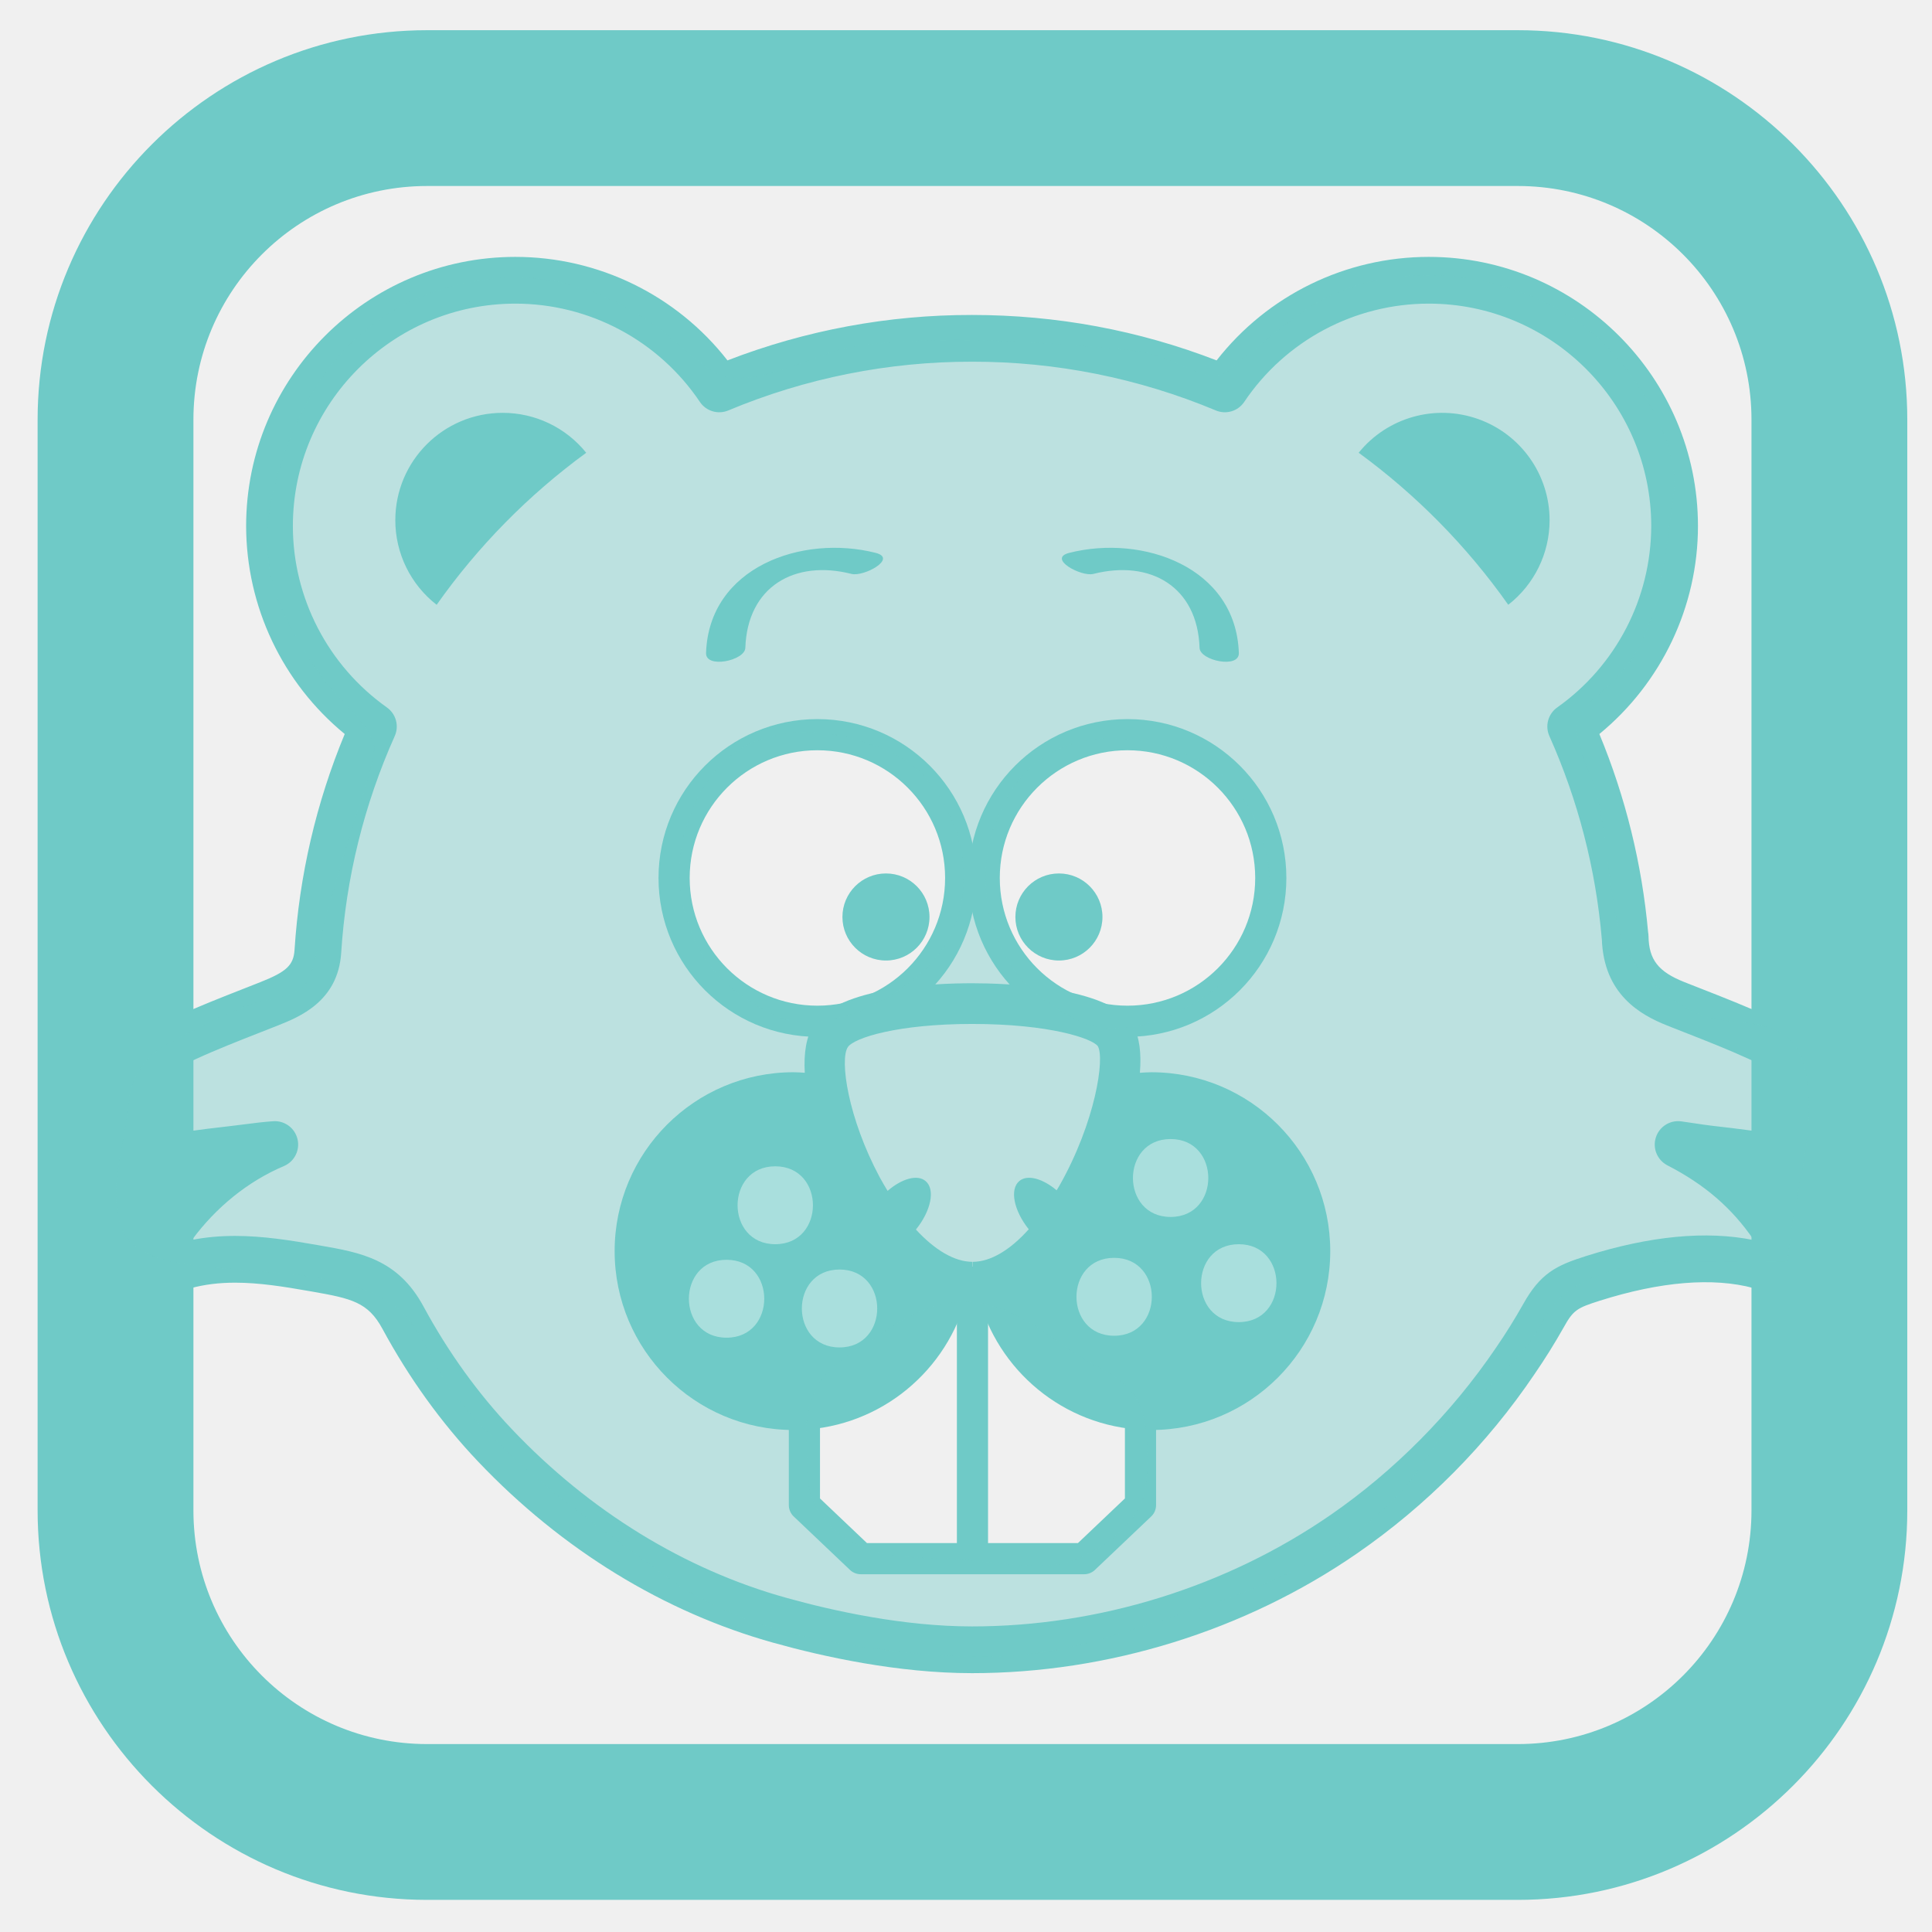
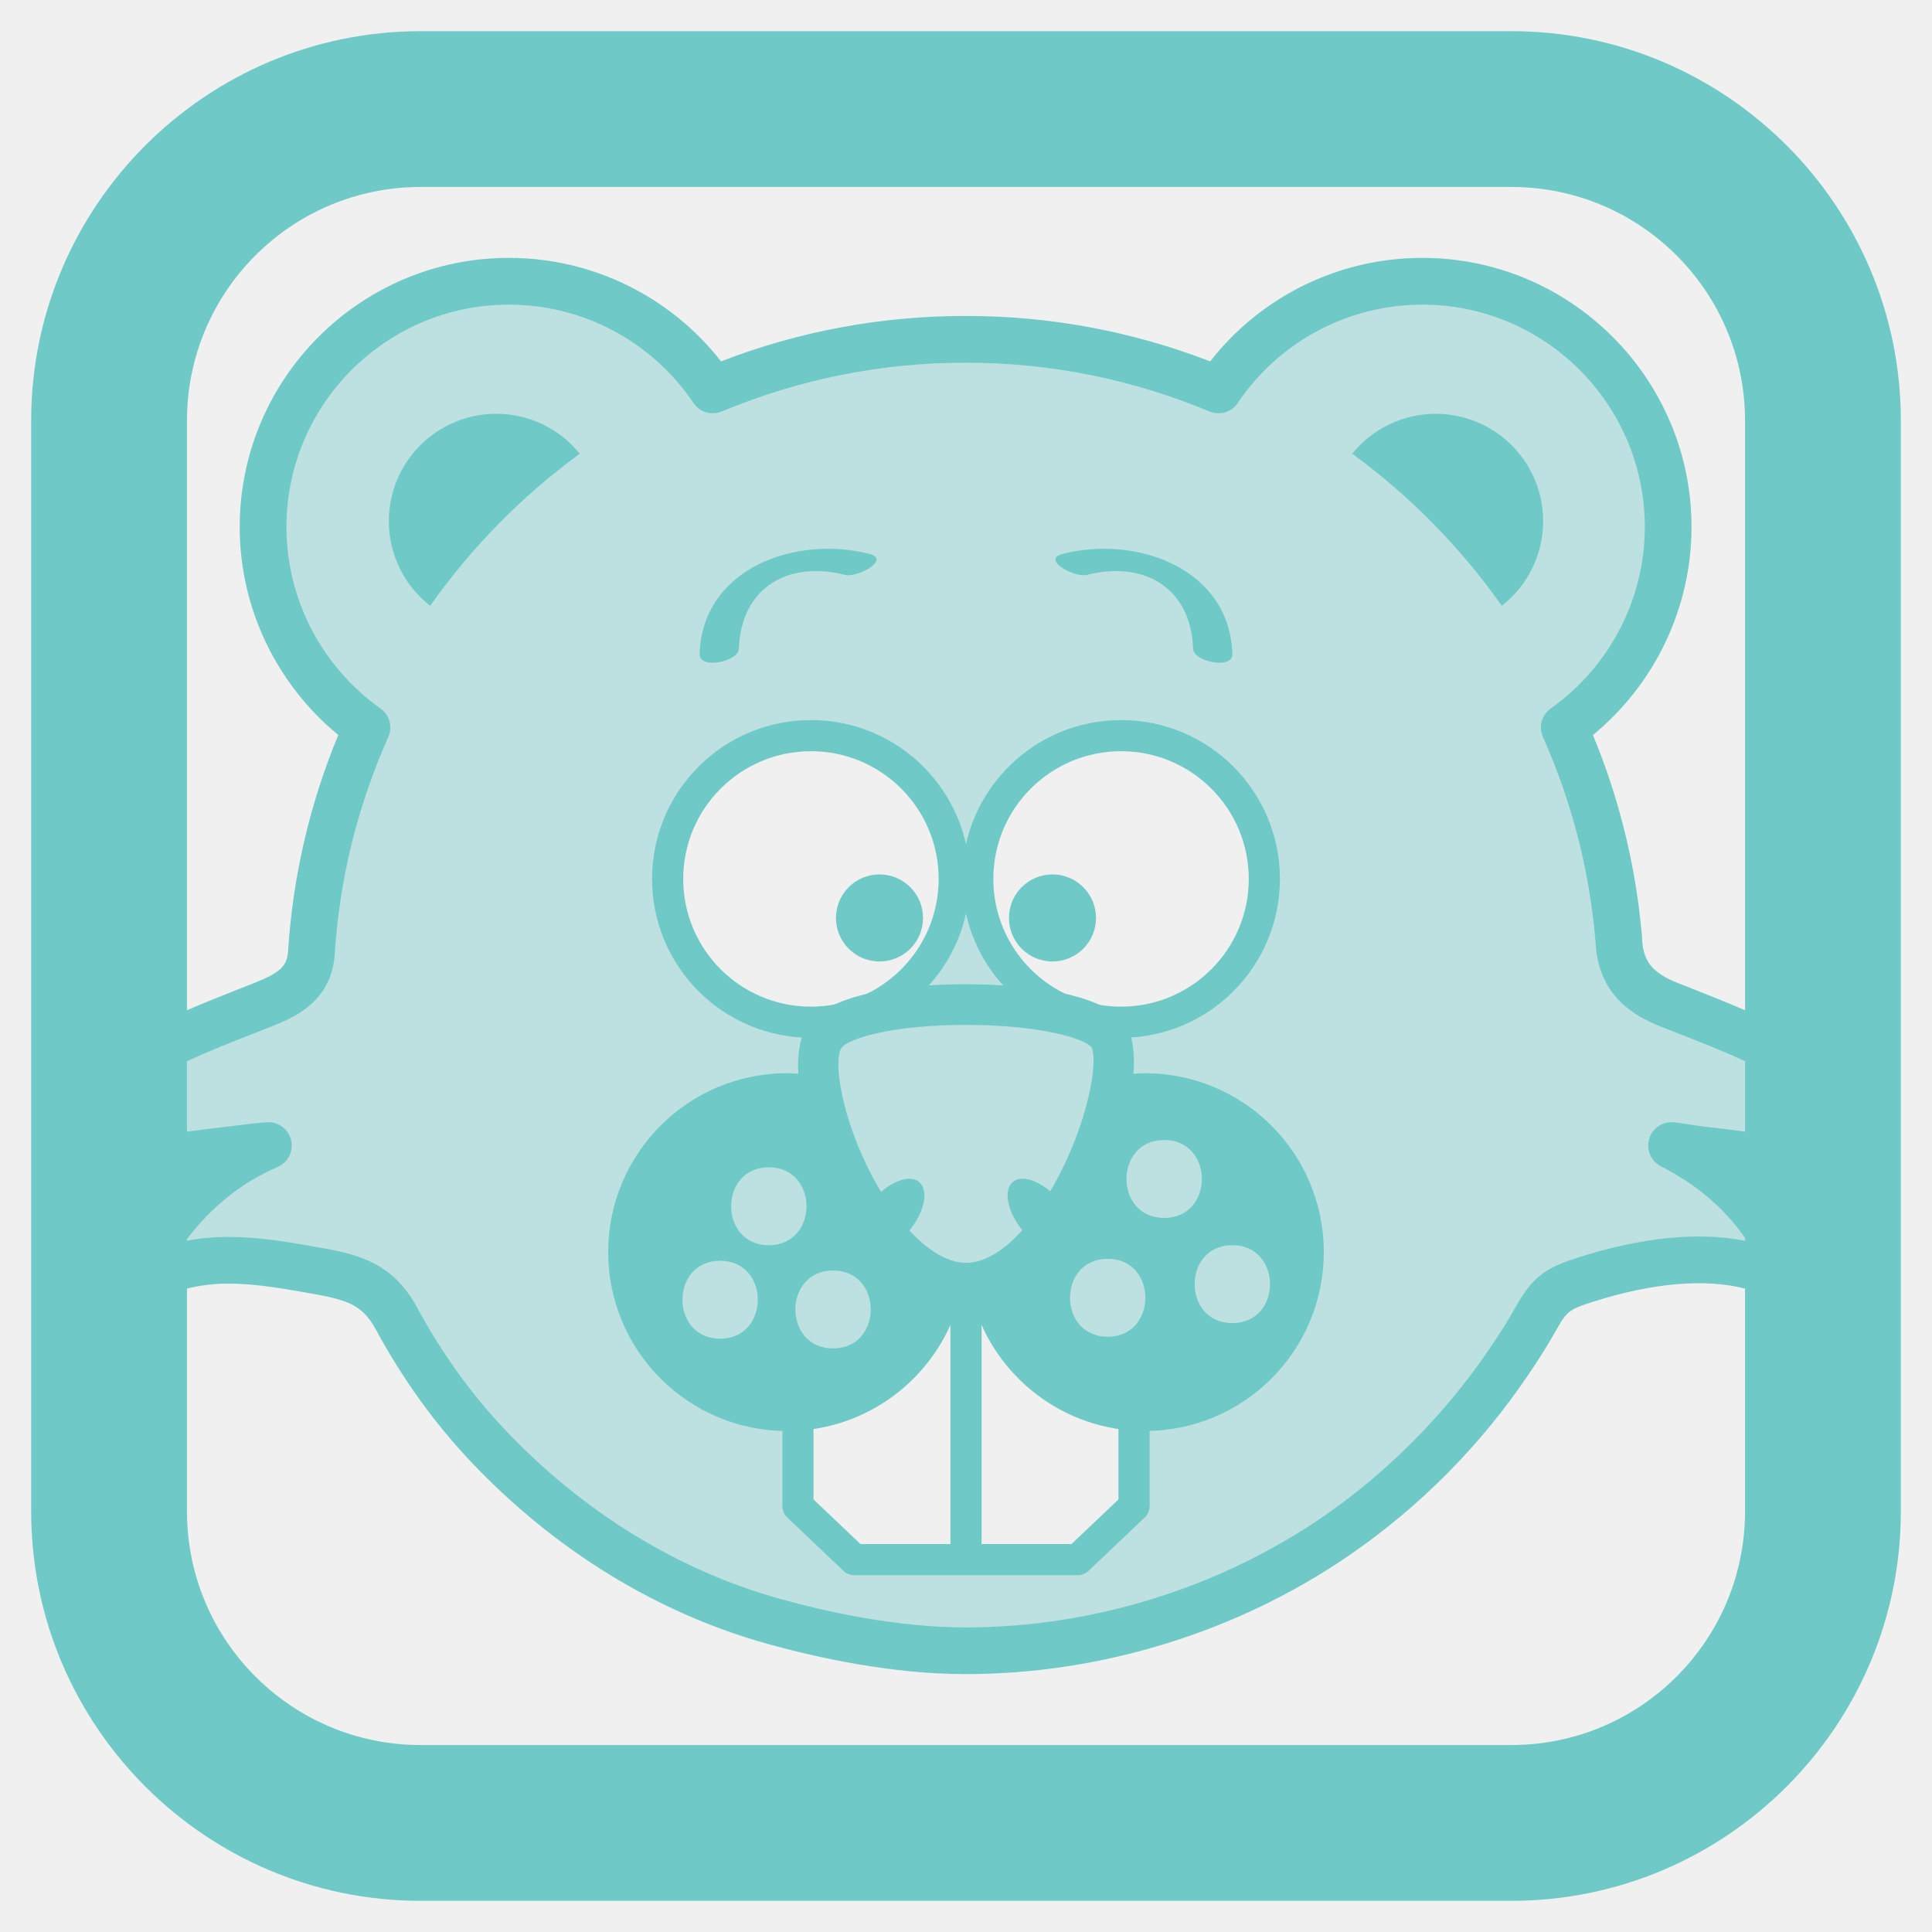
<svg xmlns="http://www.w3.org/2000/svg" width="124" height="124">
-   <path fill="#6FCAC7" d="M97.414 1.938h-70c-13.785 0-25 11.215-25 25v70c0 13.785 11.215 25 25 25h70c13.785 0 25-11.215 25-25v-70c0-13.786-11.215-25-25-25zm15 95c0 8.283-6.715 15-15 15h-70c-8.284 0-15-6.717-15-15v-70c0-8.285 6.716-15 15-15h70c8.285 0 15 6.715 15 15v70z" />
-   <g fill="none" stroke="#6FCAC7" stroke-width="2" stroke-linecap="round" stroke-linejoin="round" stroke-miterlimit="10">
-     <circle cx="52.462" cy="56.35" r="9.197" />
-     <circle cx="72.365" cy="56.35" r="9.197" />
-   </g>
-   <g fill="#6FCAC7">
-     <circle cx="56.863" cy="58.854" r="2.794" />
-     <circle cx="67.964" cy="58.854" r="2.794" />
-   </g>
-   <g fill="#6FCAC7">
-     <path d="M56.205 35.485c-4.711-1.198-10.702.899-10.889 6.425-.035 1.024 2.493.493 2.521-.326.133-3.934 3.16-5.678 6.816-4.749.784.199 2.972-.987 1.552-1.35zM68.623 35.485c4.711-1.198 10.701.899 10.889 6.425.035 1.024-2.494.493-2.521-.326-.131-3.934-3.16-5.678-6.816-4.749-.784.199-2.974-.987-1.552-1.35z" />
-   </g>
-   <g fill="#6FCAC7">
-     <path d="M37.625 29.06a6.872 6.872 0 0 0-5.359-2.563 6.893 6.893 0 0 0-6.894 6.893 6.878 6.878 0 0 0 2.653 5.428 42.26 42.26 0 0 1 9.6-9.758zM96.803 38.816a6.879 6.879 0 0 0 2.654-5.428 6.893 6.893 0 0 0-12.254-4.33 42.34 42.34 0 0 1 9.6 9.758z" />
-   </g>
-   <path fill="none" stroke="#6FCAC7" stroke-width="2" stroke-linecap="round" stroke-linejoin="round" stroke-miterlimit="10" d="M51.629 82.294v14.31l3.615 3.434h7.171V82.294zM73.199 82.294v14.31l-3.615 3.434h-7.169V82.294z" />
-   <path fill="#6FCAC7" d="M73.896 68.819c-.248 0-.492.021-.736.035.102-1.242-.018-2.31-.445-3.035-1.479-2.517-8.271-2.712-10.318-2.712-2.521 0-8.56.258-10.152 2.65-.502.753-.667 1.849-.592 3.112a.088.088 0 0 1-.002-.016c-.239-.015-.477-.035-.72-.035-6.342 0-11.482 5.141-11.482 11.481 0 6.342 5.141 11.482 11.482 11.482 5.204 0 9.593-3.465 11.003-8.209.162.015.324.025.486.025h.052c.236-.003.473-.042.709-.076-.096.014-.191.043-.287.052 1.41 4.745 5.799 8.208 11.002 8.208 6.342 0 11.482-5.141 11.482-11.482.001-6.339-5.14-11.48-11.482-11.48zm-5.902 7.285c-.059.104-.119.192-.176.292-.898-.755-1.875-1.034-2.396-.595-.631.529-.354 1.898.605 3.097-1.201 1.338-2.439 2.078-3.58 2.089l-.027 1.308.001-1.308c-1.149 0-2.412-.745-3.635-2.072.972-1.201 1.255-2.582.619-3.113-.529-.445-1.529-.153-2.437.631-.172-.286-.344-.571-.509-.878-2.036-3.806-2.578-7.545-2.043-8.348.399-.599 3.212-1.488 7.979-1.488 4.974 0 7.71.935 8.066 1.427.457.77-.15 4.864-2.467 8.958z" />
-   <g fill="#6FCAC7">
-     <path d="M109.912 72.257c-.379-.043-.76-.102-1.145-.16-.289-.044-.58-.088-.871-.127a1.502 1.502 0 0 0-.885 2.821c2.387 1.229 4.139 2.727 5.557 4.804-3.037-.625-6.693-.272-10.797 1.028-1.898.602-2.914 1.104-4.023 3.102a36.45 36.45 0 0 1-1.744 2.793c-2.842 4.185-6.516 7.894-10.623 10.726-6.678 4.606-14.844 7.143-22.992 7.143-4.418 0-8.925-.999-11.928-1.837-6.52-1.816-12.604-5.553-17.593-10.806-2.187-2.303-4.101-4.958-5.688-7.895-1.645-3.039-4.055-3.459-6.605-3.904l-.235-.041c-1.676-.294-3.461-.58-5.248-.58-.982 0-1.896.084-2.771.256 1.543-2.096 3.605-3.767 5.9-4.739a1.499 1.499 0 0 0 .874-1.728 1.494 1.494 0 0 0-1.559-1.15c-.624.042-1.247.121-1.841.198-.268.034-.529.068-.78.097-2.25.252-4.343.547-6.357.891l.05 3.039c1.022-.18 2.06-.351 3.135-.504a18.399 18.399 0 0 0-3.076 4.084l.084 5.098c.434.089.892-.021 1.241-.301.395-.318.712-.65.992-.943.511-.534.8-.819 1.275-.947.87-.235 1.797-.35 2.832-.35 1.548 0 3.12.253 4.73.535l.237.041c2.511.438 3.566.684 4.482 2.376 1.713 3.169 3.782 6.04 6.15 8.534 5.364 5.646 11.921 9.667 18.963 11.629 3.184.889 7.976 1.947 12.733 1.947 8.75 0 17.521-2.725 24.695-7.673a43.744 43.744 0 0 0 11.402-11.511 39.716 39.716 0 0 0 1.885-3.021c.611-1.101.859-1.239 2.307-1.698 3.889-1.233 7.273-1.513 9.877-.81.475.128.764.413 1.275.948.279.292.596.624.99.941.076.061.158.11.242.155v-6.786a17.563 17.563 0 0 0-1.787-2.222c.605.088 1.199.182 1.787.277v-3.036a112.183 112.183 0 0 0-5.147-.694zM115.063 69.512v-3.499 3.499a20.81 20.81 0 0 0-2.795-1.533c-1.334-.613-2.777-1.18-4.172-1.727l-1.1-.434c-1.744-.692-4.057-2.016-4.186-5.523l-.002-.02a40.433 40.433 0 0 0-3.365-13.032 1.5 1.5 0 0 1 .5-1.836 14.304 14.304 0 0 0 6.037-11.644c0-7.871-6.404-14.275-14.277-14.275a14.27 14.27 0 0 0-11.848 6.31 1.496 1.496 0 0 1-1.822.545 40.346 40.346 0 0 0-15.644-3.128 40.346 40.346 0 0 0-15.644 3.128 1.498 1.498 0 0 1-1.823-.545 14.274 14.274 0 0 0-11.849-6.31c-7.872 0-14.276 6.404-14.276 14.275 0 4.609 2.257 8.962 6.037 11.644.583.414.793 1.183.501 1.836a40.304 40.304 0 0 0-3.437 13.918c-.203 3.126-2.717 4.122-4.066 4.657l-1.103.435c-1.395.547-2.837 1.112-4.171 1.726-1.251.574-2.766 1.376-4.045 2.491l-.061-3.703c.991-.625 1.982-1.114 2.854-1.515 1.411-.648 2.894-1.229 4.327-1.792l1.093-.431c1.667-.66 2.114-1.084 2.178-2.063a43.35 43.35 0 0 1 3.221-13.855 17.309 17.309 0 0 1-6.328-13.348c0-9.525 7.75-17.275 17.276-17.275a17.263 17.263 0 0 1 13.618 6.643 43.316 43.316 0 0 1 15.697-2.916c5.417 0 10.691.98 15.697 2.916a17.264 17.264 0 0 1 13.617-6.643c9.527 0 17.277 7.75 17.277 17.275 0 5.173-2.346 10.077-6.328 13.348a43.329 43.329 0 0 1 3.129 12.725c.016.079.023.161.025.245.025 1.514.625 2.285 2.295 2.949l1.09.429c1.436.563 2.918 1.145 4.33 1.793l1.541.761" />
-   </g>
-   <path opacity=".4" fill="#6FCAC7" d="M113.932 66.102c-1.379-.62-2.934-.416-4.361-.828-1.389-.401-2.512-1.316-3.57-2.27-2.053-1.846-2.256-3.649-2.617-6.272-.256-1.86-.461-3.732-.861-5.569-.289-1.333-1.596-3.575-1.264-4.931.191-.775 1.721-1.951 2.379-2.604 3.061-3.038 3.131-7.781 3.773-11.792.484-3.02-1.885-6.886-3.777-9.059-4.32-4.966-12.832-6.662-18.76-3.546-1.666.875-3.359 2.412-4.889 3.591-1.072.826-1.428 1.651-2.848 1.156-1.59-.556-2.826-1.332-4.563-1.494-5.633-.525-12.052-1.045-17.673-.267-2.39.331-6.483 2.839-8.774 1.791-1.139-.521-2.319-1.722-3.274-2.496-3.01-2.44-7.026-4.038-10.959-3.656-7.729.753-12.2 5.776-14.167 12.907-1.464 5.309-.015 8.534 3.026 12.819.789 1.112 3.006 2.94 3.245 4.275.145.811-.737 3.177-.992 3.983-1.099 3.478-2.163 7.073-3.019 10.619-.344 1.419-2.441 1.587-3.582 1.92-1.876.548-3.594 1.584-5.342 2.459-1.712.856-2.622 2.075-2.81 4.001-.245 2.519-1.297 5.394-.495 7.899.816 2.552 5.59 2.552 7.696 2.755 3.198.309 7.418.358 10.028 2.469 1.688 1.364 2.304 3.829 3.591 5.459 3.728 4.719 8.886 8.262 13.758 11.813 3.324 2.424 7.429 3.681 11.456 4.307 3.935.611 8.359 1.107 12.32.551 3.063-.431 6.043-1.532 8.992-2.433 6.32-1.931 12.682-4.678 16.275-10.558 1.922-3.145 5.494-5.052 7.262-8.491 1.109-2.16 3.973-3.081 6.172-3.53 1.063-.217 9.436-.094 9.438-.119.197-3.397 1.418-6.657 1.336-10.095-.047-1.919-.213-3.891-2.15-4.764zM43.997 58.7c-.804-2.773-.278-5.875 1.241-8.311 2.346-3.76 6.801-4.023 10.555-2.635 1.114.413 2.034.729 2.928 1.511 3.262 2.853 4.307 8.344 1.541 11.952-2.085 2.719-7.509 5.681-10.875 3.791-2.918-1.637-4.442-3.041-5.39-6.308zm29.316 37.59c-.65 1.969-3.629 3.947-5.623 4.148-2.379.24-4.963-.397-7.373-.422-2.386-.024-4.868-.138-6.732-1.828-1.968-1.784-1.705-3.113-1.833-5.7-.108-2.189.527-4.013 2.382-5.253 2.388-1.597 5.021-3.84 8.076-3.671 1.201.066 2.275.46 3.287 1.002 1.326.711 2.549 1.676 3.809 2.49 1.408.91 3.193 1.488 3.867 3.175.597 1.501.634 4.561.14 6.059zm6.576-34.665c-2.086 2.719-7.51 5.681-10.875 3.791-2.918-1.638-4.441-3.042-5.391-6.309-.803-2.773-.277-5.875 1.242-8.311 2.346-3.76 6.801-4.023 10.555-2.635 1.113.413 2.033.729 2.928 1.511 3.261 2.853 4.306 8.345 1.541 11.953z" />
-   <path opacity=".4" fill="#FFF" d="M49.758 74.856c-3.225 0-3.225 5 0 5s3.225-5 0-5zM46.633 80.856c-3.225 0-3.225 5 0 5s3.225-5 0-5zM53.883 81.481c-3.225 0-3.225 5 0 5s3.225-5 0-5zM71.508 80.731c-3.225 0-3.225 5 0 5s3.224-5 0-5zM75.133 73.106c-3.225 0-3.225 5 0 5s3.224-5 0-5zM79.508 79.856c-3.225 0-3.225 5 0 5s3.224-5 0-5z" />
+   <path opacity=".4" fill="#6FCAC7" d="M113.518 66.164c-1.379-.62-2.934-.416-4.361-.828-1.389-.401-2.512-1.316-3.57-2.27-2.053-1.846-2.256-3.649-2.617-6.272-.256-1.86-.461-3.732-.861-5.569-.289-1.333-1.596-3.575-1.264-4.931.191-.775 1.721-1.951 2.379-2.604 3.061-3.038 3.131-7.781 3.773-11.792.484-3.02-1.885-6.886-3.777-9.059-4.32-4.966-12.832-6.662-18.76-3.546-1.666.875-3.359 2.412-4.889 3.591-1.072.826-1.428 1.651-2.848 1.156-1.59-.556-2.826-1.332-4.563-1.494-5.633-.525-12.053-1.045-17.674-.267-2.39.331-6.483 2.839-8.774 1.791-1.139-.521-2.319-1.722-3.274-2.496-3.01-2.44-7.026-4.038-10.959-3.656-7.729.753-12.2 5.776-14.167 12.907-1.464 5.309-.015 8.534 3.026 12.819.789 1.112 3.006 2.94 3.245 4.275.145.811-.737 3.177-.992 3.983-1.099 3.478-2.163 7.073-3.019 10.619-.344 1.419-2.441 1.587-3.582 1.92-1.876.548-3.594 1.584-5.342 2.459-1.712.856-2.622 2.075-2.81 4.001-.245 2.519-1.297 5.394-.495 7.899.816 2.552 5.59 2.552 7.696 2.755 3.198.309 7.418.358 10.028 2.469 1.688 1.364 2.304 3.829 3.591 5.459 3.728 4.719 8.886 8.262 13.758 11.813 3.324 2.424 7.429 3.681 11.456 4.307 3.935.611 8.358 1.107 12.32.551 3.063-.431 6.043-1.532 8.992-2.433 6.32-1.931 12.682-4.678 16.275-10.558 1.922-3.145 5.494-5.052 7.262-8.491 1.109-2.16 3.973-3.081 6.172-3.53 1.063-.217 9.436-.094 9.438-.119.197-3.397 1.418-6.657 1.336-10.095-.046-1.918-.212-3.891-2.149-4.764zm-69.936-7.401c-.804-2.773-.278-5.875 1.241-8.311 2.346-3.76 6.801-4.023 10.555-2.635 1.114.413 2.034.729 2.928 1.511 3.262 2.853 4.308 8.344 1.541 11.952-2.085 2.719-7.509 5.681-10.875 3.791-2.917-1.637-4.442-3.042-5.39-6.308zm29.316 37.59c-.65 1.969-3.629 3.947-5.623 4.148-2.379.24-4.963-.397-7.373-.422-2.386-.024-4.868-.138-6.732-1.828-1.968-1.784-1.705-3.113-1.833-5.7-.108-2.189.527-4.013 2.382-5.253 2.388-1.597 5.021-3.84 8.076-3.671 1.201.066 2.275.46 3.287 1.002 1.326.711 2.549 1.676 3.809 2.49 1.408.91 3.193 1.488 3.867 3.175.597 1.501.635 4.56.14 6.059zm6.577-34.665c-2.086 2.719-7.51 5.681-10.875 3.791-2.918-1.638-4.441-3.042-5.391-6.309-.804-2.773-.277-5.875 1.242-8.311 2.346-3.76 6.801-4.023 10.555-2.635 1.113.413 2.033.729 2.928 1.511 3.261 2.853 4.306 8.344 1.541 11.953z" />
+   <path fill="none" stroke="#6FCAC7" stroke-width="2" stroke-linecap="round" stroke-linejoin="round" stroke-miterlimit="10" d="M51.215 90.688v5.979l3.614 3.434H62V82.356zm21.57.25v5.729l-3.615 3.434H62V82.356z" />
+   <path fill="#6FCAC7" d="M37.21 29.122a6.872 6.872 0 0 0-5.359-2.563 6.893 6.893 0 0 0-6.894 6.893 6.878 6.878 0 0 0 2.653 5.428 42.32 42.32 0 0 1 9.6-9.758zm59.179 9.757a6.879 6.879 0 0 0 2.654-5.428 6.893 6.893 0 0 0-12.254-4.33 42.32 42.32 0 0 1 9.6 9.758zM55.79 35.548c-4.711-1.198-10.702.899-10.889 6.425-.035 1.024 2.493.493 2.521-.326.133-3.934 3.16-5.678 6.816-4.749.784.199 2.973-.988 1.552-1.35zm12.419 0c4.711-1.198 10.701.899 10.889 6.425.035 1.024-2.494.493-2.521-.326-.131-3.934-3.16-5.678-6.816-4.749-.784.199-2.974-.988-1.552-1.35z" />
+   <circle fill="#6FCAC7" cx="56.448" cy="58.916" r="2.794" />
+   <circle fill="#6FCAC7" cx="67.55" cy="58.916" r="2.794" />
+   <circle fill="none" stroke="#6FCAC7" stroke-width="2" stroke-linecap="round" stroke-linejoin="round" stroke-miterlimit="10" cx="52.048" cy="56.412" r="9.197" />
+   <circle fill="none" stroke="#6FCAC7" stroke-width="2" stroke-linecap="round" stroke-linejoin="round" stroke-miterlimit="10" cx="71.951" cy="56.412" r="9.197" />
+   <path fill="#6FCAC7" d="M97 2H27C13.215 2 2 13.215 2 27v70c0 13.785 11.215 25 25 25h70c13.785 0 25-11.215 25-25V27c0-13.785-11.215-25-25-25zM27 12h70c8.285 0 15 6.715 15 15v37.838c-1.07-.459-2.156-.898-3.223-1.316l-1.09-.429c-1.67-.664-2.27-1.436-2.295-2.949a1.507 1.507 0 0 0-.025-.245 43.336 43.336 0 0 0-3.129-12.725c3.982-3.271 6.328-8.175 6.328-13.348 0-9.525-7.75-17.275-17.277-17.275a17.263 17.263 0 0 0-13.617 6.643 43.312 43.312 0 0 0-15.697-2.916c-5.417 0-10.691.98-15.697 2.916a17.265 17.265 0 0 0-13.618-6.643c-9.526 0-17.276 7.75-17.276 17.275 0 5.172 2.345 10.076 6.328 13.348a43.356 43.356 0 0 0-3.221 13.855c-.063.979-.511 1.402-2.178 2.063l-1.093.431c-1.065.418-2.149.856-3.22 1.315V27c0-8.285 6.716-15 15-15zm85 85c0 8.283-6.715 15-15 15H27c-8.284 0-15-6.717-15-15V82.705a10.798 10.798 0 0 1 2.678-.319c1.548 0 3.12.253 4.73.535l.237.041c2.511.438 3.566.684 4.482 2.376 1.713 3.169 3.782 6.04 6.15 8.534 5.364 5.646 11.921 9.667 18.963 11.629 3.184.889 7.976 1.947 12.733 1.947 8.75 0 17.521-2.725 24.695-7.673A43.744 43.744 0 0 0 98.07 88.264a39.716 39.716 0 0 0 1.885-3.021c.611-1.101.859-1.239 2.307-1.698 3.821-1.212 7.151-1.497 9.736-.84V97zm-5.402-22.146c2.303 1.186 4.012 2.627 5.402 4.592v.188c-3.007-.583-6.606-.227-10.643 1.053-1.898.602-2.914 1.104-4.023 3.102a36.45 36.45 0 0 1-1.744 2.793c-2.842 4.185-6.516 7.894-10.623 10.726-6.678 4.606-14.844 7.143-22.992 7.143-4.418 0-8.925-.999-11.928-1.837-6.52-1.816-12.604-5.553-17.593-10.806-2.187-2.303-4.101-4.958-5.688-7.895-1.645-3.039-4.055-3.459-6.605-3.904l-.235-.041c-1.676-.294-3.461-.58-5.248-.58-.948 0-1.831.083-2.678.242v-.104c1.533-2.039 3.558-3.667 5.808-4.621a1.499 1.499 0 0 0 .874-1.728 1.494 1.494 0 0 0-1.559-1.15c-.624.042-1.247.121-1.841.198-.268.034-.529.068-.78.097-.857.096-1.686.2-2.502.31v-4.518c.047-.022.099-.049.145-.07 1.334-.613 2.776-1.179 4.171-1.726l1.103-.435c1.35-.535 3.863-1.531 4.066-4.657a40.304 40.304 0 0 1 3.437-13.918 1.501 1.501 0 0 0-.501-1.836c-3.78-2.682-6.037-7.034-6.037-11.644 0-7.871 6.404-14.275 14.276-14.275 4.756 0 9.186 2.358 11.849 6.31.399.592 1.16.823 1.823.545a40.346 40.346 0 0 1 15.644-3.128 40.348 40.348 0 0 1 15.645 3.128 1.496 1.496 0 0 0 1.822-.545 14.273 14.273 0 0 1 11.848-6.31c7.873 0 14.277 6.404 14.277 14.275 0 4.61-2.256 8.963-6.037 11.644a1.5 1.5 0 0 0-.5 1.836 40.408 40.408 0 0 1 3.365 13.032l.002.02c.129 3.508 2.441 4.831 4.186 5.523l1.1.434c1.395.547 2.838 1.113 4.172 1.727.046.021.1.051.146.073v4.514c-.815-.109-1.645-.213-2.502-.309-.379-.043-.76-.102-1.145-.16-.289-.044-.58-.088-.871-.127a1.502 1.502 0 0 0-1.629 1.038c-.22.694.094 1.447.743 1.781z" />
+   <path fill="#6FCAC7" d="M73.482 68.882c-.248 0-.492.021-.736.035.102-1.242-.018-2.31-.445-3.035-1.479-2.517-8.271-2.712-10.318-2.712-2.521 0-8.56.258-10.152 2.65-.502.753-.667 1.849-.592 3.112a.088.088 0 0 1-.002-.016c-.239-.015-.477-.035-.72-.035-6.342 0-11.482 5.141-11.482 11.481 0 6.342 5.141 11.482 11.482 11.482 5.204 0 9.593-3.465 11.003-8.209.162.015.324.025.486.025h.053c.173-.002.366-.019.422-.024 1.41 4.745 5.799 8.208 11.002 8.208 6.342 0 11.482-5.141 11.482-11.482 0-6.34-5.141-11.48-11.483-11.48zM46.219 85.919c-3.225 0-3.225-5 0-5s3.224 5 0 5zm3.125-6c-3.225 0-3.225-5 0-5s3.224 5 0 5zm4.125 6.625c-3.225 0-3.225-5 0-5s3.224 5 0 5zm13.935-10.086c-.898-.755-1.875-1.034-2.396-.595-.631.529-.354 1.898.605 3.097-1.201 1.338-2.439 2.078-3.58 2.089h-.026c-1.149 0-2.412-.745-3.635-2.072.972-1.201 1.255-2.582.619-3.113-.529-.445-1.529-.153-2.437.631-.172-.286-.344-.571-.509-.878-2.036-3.806-2.578-7.545-2.043-8.348.399-.599 3.212-1.488 7.979-1.488 4.975 0 7.711.935 8.066 1.427.455.771-.152 4.865-2.469 8.959-.057.103-.117.191-.174.291zm3.69 9.336c-3.225 0-3.225-5 0-5s3.224 5 0 5zm3.625-7.625c-3.225 0-3.225-5 0-5s3.224 5 0 5zm4.375 6.75c-3.225 0-3.225-5 0-5s3.224 5 0 5z" />
</svg>
